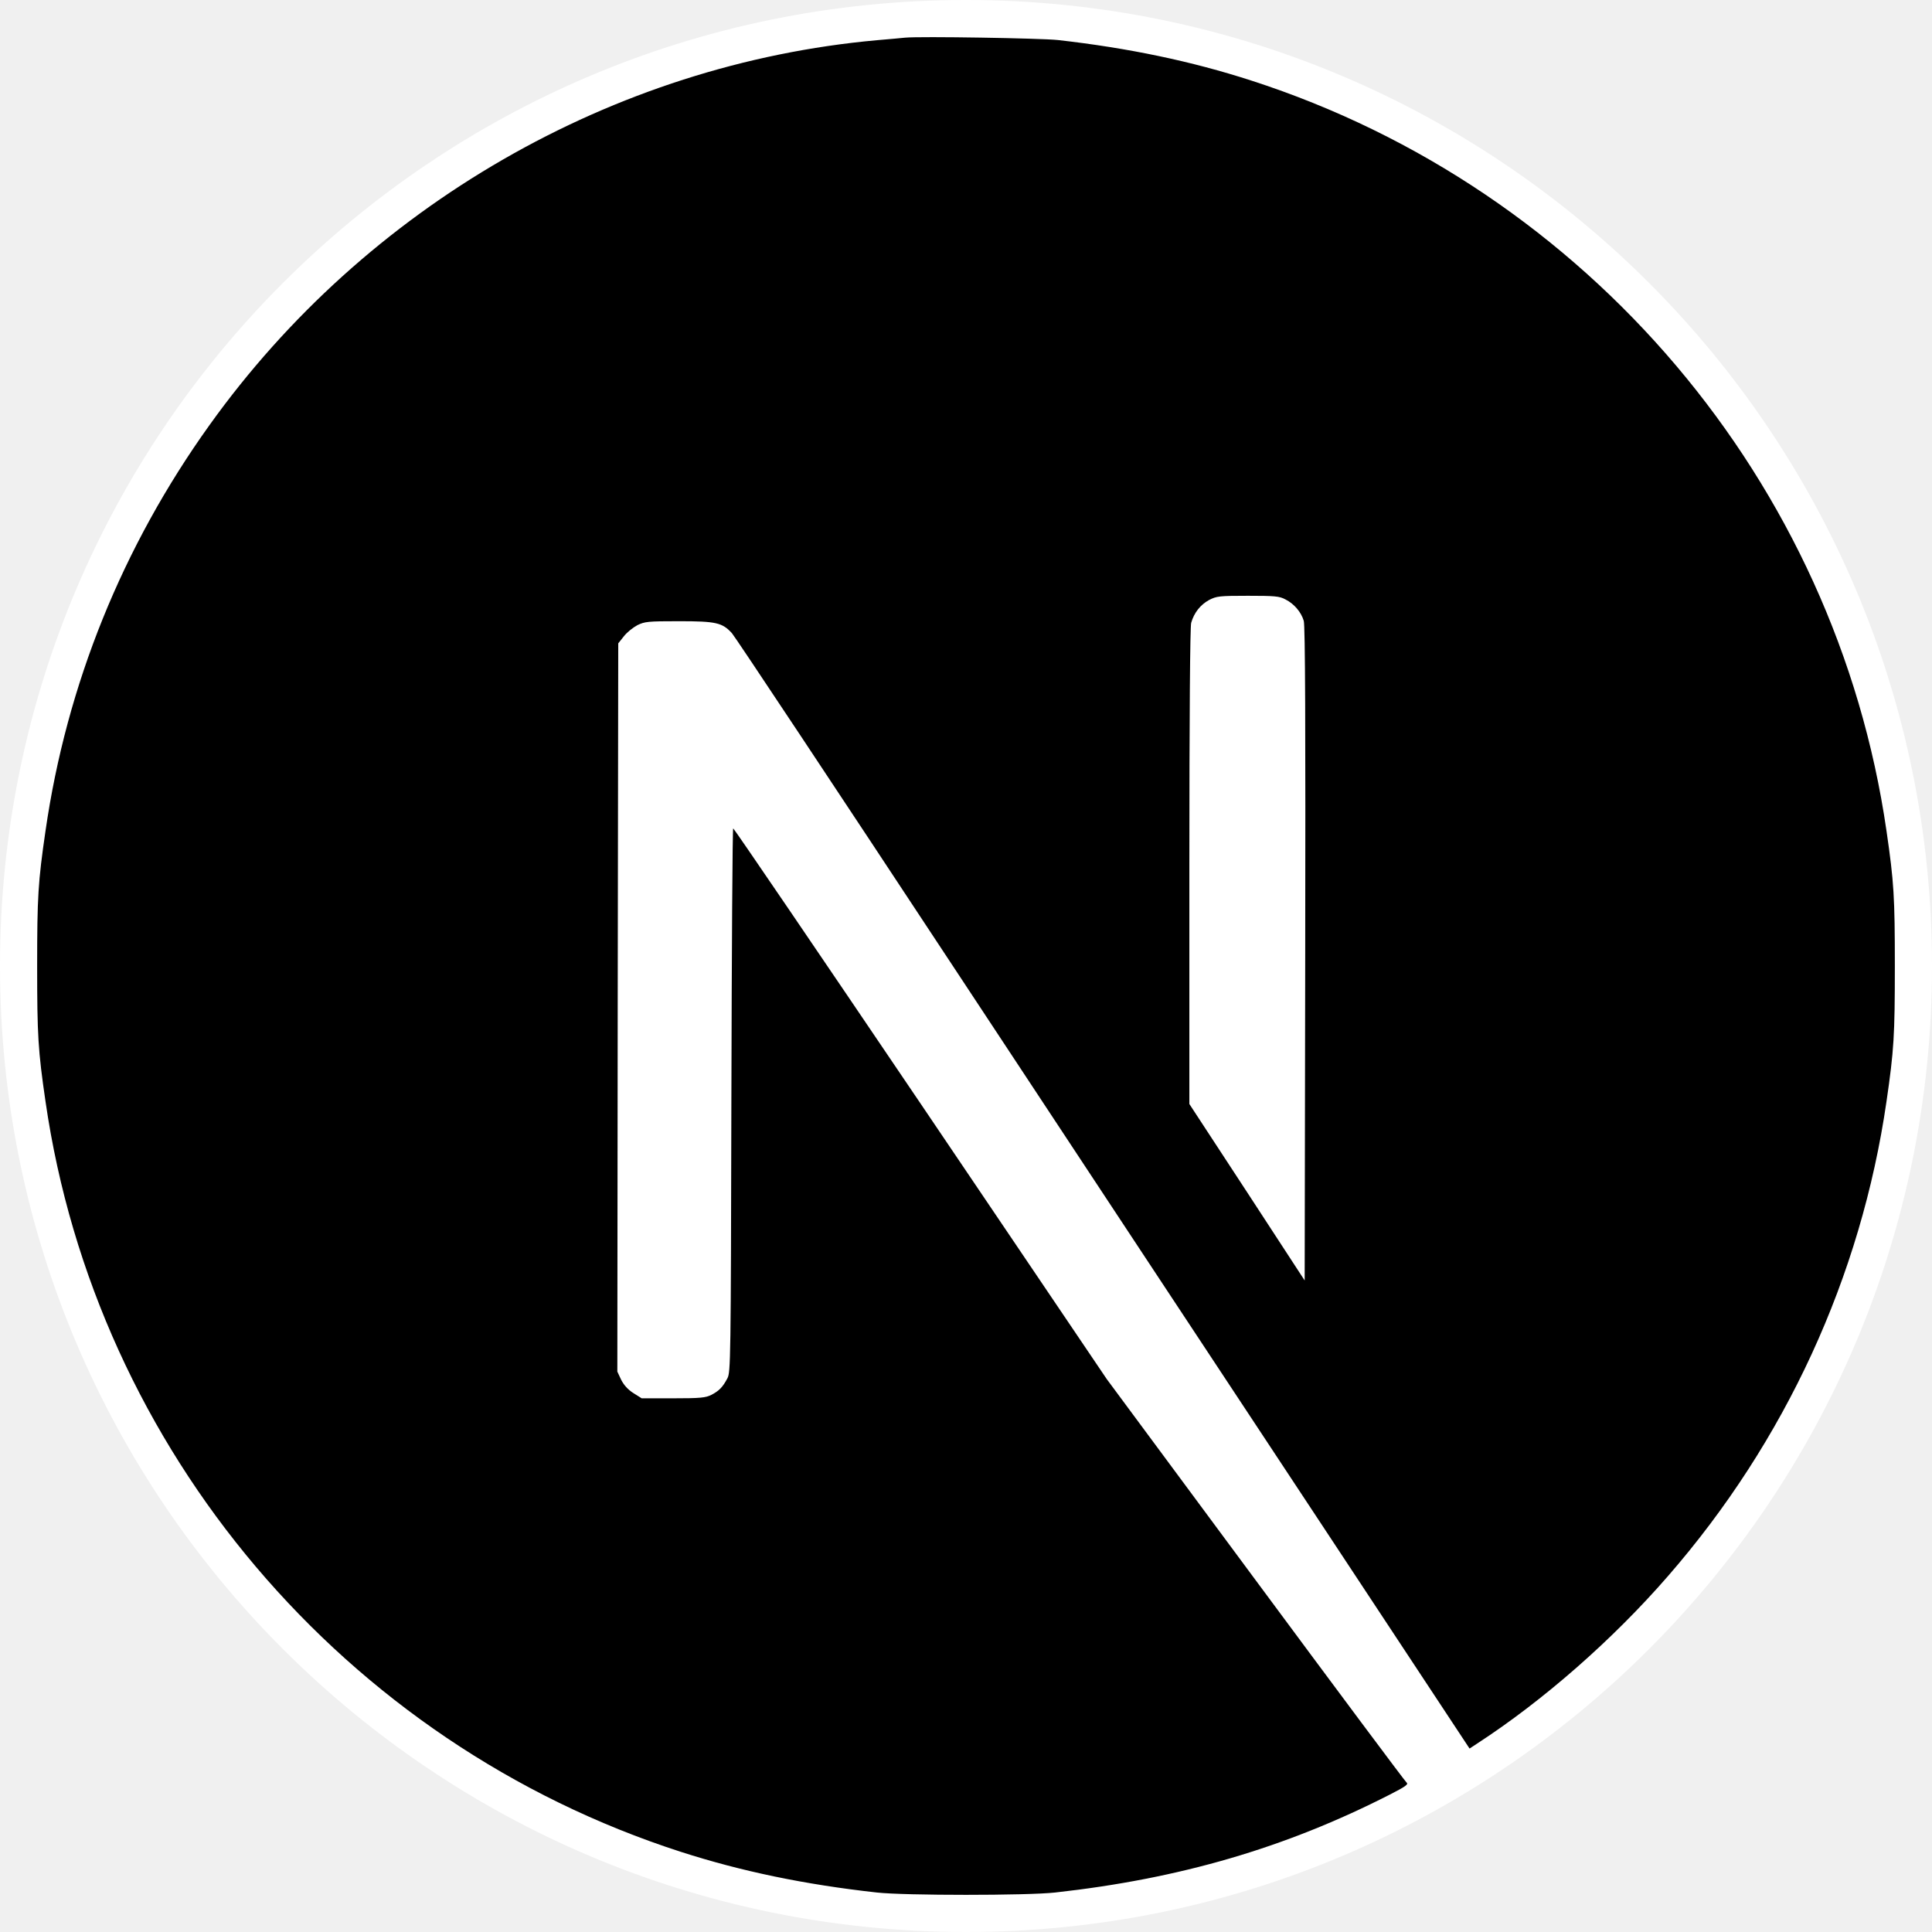
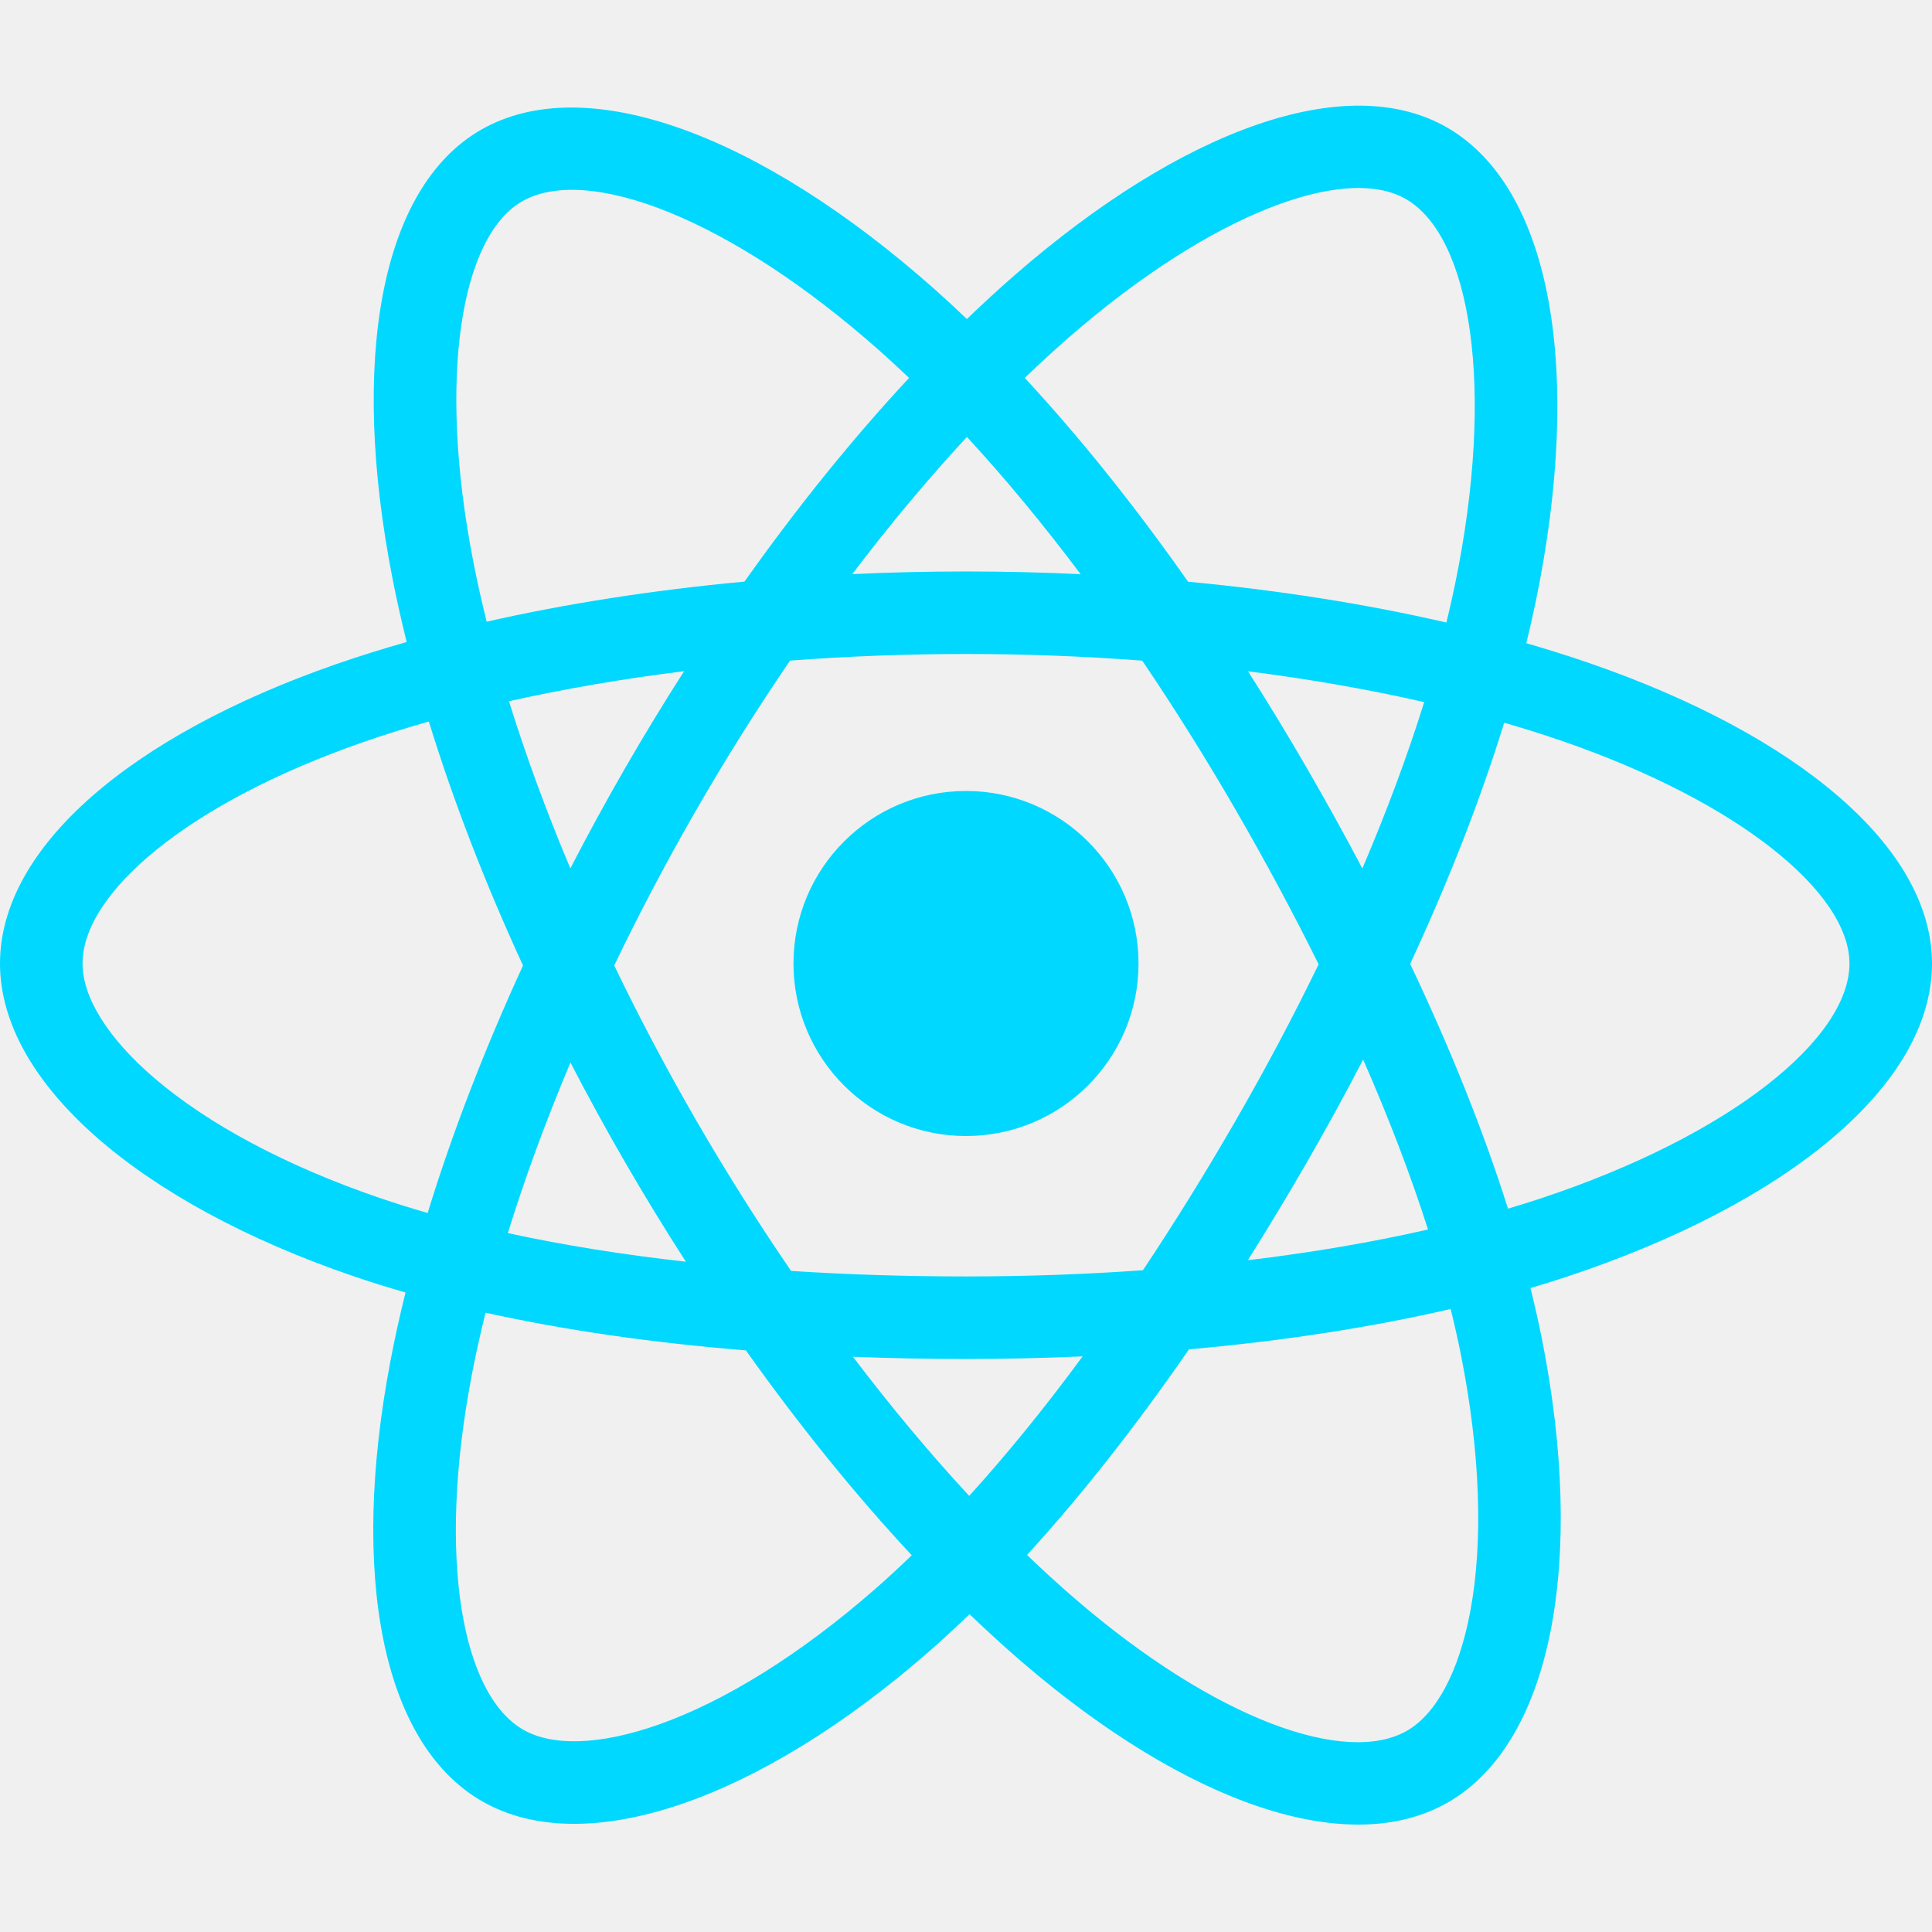
- <svg xmlns="http://www.w3.org/2000/svg" width="800px" height="800px" viewBox="-5.12 -5.12 266.24 266.24" version="1.1" preserveAspectRatio="xMidYMid" fill="#ffffff">
-   <g id="SVGRepo_bgCarrier" stroke-width="0">
-     <rect x="-5.12" y="-5.12" width="266.24" height="266.24" rx="133.12" fill="#fff" strokewidth="0" />
-   </g>
-   <g id="SVGRepo_tracerCarrier" stroke-linecap="round" stroke-linejoin="round" />
-   <g id="SVGRepo_iconCarrier">
-     <g>
-       <path d="M119.617,0.069 C119.066,0.119 117.315,0.294 115.738,0.419 C79.378,3.697 45.319,23.313 23.748,53.463 C11.736,70.227 4.054,89.243 1.151,109.385 C0.125,116.415 0,118.492 0,128.025 C0,137.558 0.125,139.635 1.151,146.666 C8.108,194.73 42.316,235.114 88.712,250.076 C97.02,252.754 105.778,254.58 115.738,255.681 C119.617,256.106 136.383,256.106 140.262,255.681 C157.454,253.779 172.018,249.526 186.382,242.195 C188.584,241.069 189.01,240.769 188.709,240.518 C188.509,240.368 179.125,227.783 167.864,212.57 L147.394,184.922 L121.744,146.966 C107.63,126.098 96.019,109.034 95.919,109.034 C95.819,109.009 95.718,125.873 95.668,146.465 C95.593,182.52 95.568,183.971 95.118,184.822 C94.467,186.048 93.967,186.549 92.916,187.099 C92.115,187.499 91.414,187.574 87.636,187.574 L83.306,187.574 L82.155,186.849 C81.404,186.373 80.854,185.748 80.479,185.022 L79.953,183.896 L80.003,133.73 L80.078,83.538 L80.854,82.562 C81.254,82.037 82.105,81.361 82.706,81.036 C83.732,80.536 84.132,80.486 88.461,80.486 C93.566,80.486 94.417,80.686 95.743,82.137 C96.119,82.537 110.007,103.455 126.624,128.651 C143.24,153.846 165.962,188.25 177.123,205.139 L197.393,235.84 L198.419,235.164 C207.503,229.259 217.112,220.852 224.719,212.095 C240.91,193.504 251.345,170.836 254.849,146.666 C255.875,139.635 256,137.558 256,128.025 C256,118.492 255.875,116.415 254.849,109.385 C247.892,61.32 213.684,20.936 167.288,5.974 C159.105,3.322 150.397,1.495 140.637,0.394 C138.235,0.144 121.694,-0.131 119.617,0.069 L119.617,0.069 Z M172.018,77.483 C173.219,78.084 174.195,79.235 174.545,80.436 C174.746,81.086 174.796,94.998 174.746,126.349 L174.671,171.336 L166.738,159.176 L158.78,147.016 L158.78,114.314 C158.78,93.171 158.88,81.286 159.03,80.711 C159.431,79.31 160.307,78.209 161.508,77.558 C162.534,77.033 162.909,76.983 166.838,76.983 C170.542,76.983 171.192,77.033 172.018,77.483 Z" fill="#000000"> </path>
-     </g>
+ <svg xmlns="http://www.w3.org/2000/svg" width="800px" height="800px" viewBox="0 -14 256 256" version="1.1" preserveAspectRatio="xMidYMid">
+   <g>
+     <path d="M210.483,73.824 C207.828,72.91 205.076,72.045 202.242,71.227 C202.708,69.326 203.136,67.45 203.516,65.606 C209.754,35.325 205.675,10.93 191.747,2.898 C178.392,-4.803 156.551,3.227 134.493,22.424 C132.372,24.27 130.245,26.224 128.118,28.272 C126.702,26.917 125.287,25.608 123.877,24.355 C100.759,3.829 77.587,-4.822 63.673,3.233 C50.33,10.957 46.379,33.89 51.995,62.588 C52.537,65.36 53.171,68.191 53.887,71.069 C50.608,72 47.442,72.992 44.413,74.048 C17.309,83.497 0,98.307 0,113.668 C0,129.533 18.582,145.446 46.812,155.095 C49.039,155.857 51.351,156.577 53.733,157.26 C52.96,160.373 52.288,163.423 51.723,166.398 C46.369,194.598 50.55,216.989 63.857,224.664 C77.601,232.59 100.669,224.443 123.13,204.809 C124.906,203.257 126.687,201.611 128.472,199.886 C130.786,202.114 133.095,204.222 135.393,206.2 C157.15,224.922 178.638,232.482 191.932,224.786 C205.663,216.837 210.126,192.783 204.332,163.518 C203.89,161.283 203.375,159 202.797,156.676 C204.417,156.197 206.007,155.702 207.557,155.188 C236.905,145.465 256,129.745 256,113.668 C256,98.251 238.132,83.342 210.483,73.824 L210.483,73.824 Z M204.118,144.808 C202.718,145.271 201.282,145.719 199.818,146.153 C196.578,135.896 192.206,124.99 186.855,113.721 C191.961,102.721 196.165,91.954 199.314,81.764 C201.933,82.522 204.474,83.321 206.924,84.164 C230.613,92.32 245.064,104.377 245.064,113.668 C245.064,123.564 229.458,136.411 204.118,144.808 L204.118,144.808 Z M193.604,165.642 C196.166,178.583 196.531,190.283 194.835,199.429 C193.31,207.648 190.244,213.127 186.452,215.322 C178.385,219.991 161.132,213.921 142.525,197.91 C140.392,196.074 138.244,194.115 136.088,192.04 C143.302,184.151 150.511,174.98 157.547,164.794 C169.923,163.696 181.615,161.9 192.218,159.449 C192.74,161.556 193.204,163.622 193.604,165.642 L193.604,165.642 Z M87.276,214.515 C79.394,217.298 73.116,217.378 69.321,215.19 C61.246,210.533 57.889,192.554 62.468,168.438 C62.993,165.676 63.617,162.839 64.337,159.939 C74.823,162.258 86.43,163.927 98.835,164.933 C105.919,174.9 113.336,184.061 120.811,192.083 C119.178,193.659 117.551,195.16 115.934,196.575 C106.001,205.257 96.048,211.417 87.276,214.515 L87.276,214.515 Z M50.349,144.747 C37.866,140.48 27.557,134.935 20.491,128.884 C14.141,123.447 10.936,118.048 10.936,113.668 C10.936,104.346 24.833,92.456 48.012,84.375 C50.825,83.394 53.769,82.47 56.824,81.602 C60.028,92.022 64.23,102.917 69.301,113.934 C64.164,125.115 59.902,136.183 56.667,146.726 C54.489,146.099 52.379,145.44 50.349,144.747 L50.349,144.747 Z M62.727,60.488 C57.916,35.9 61.111,17.353 69.152,12.698 C77.716,7.74 96.654,14.809 116.615,32.533 C117.891,33.666 119.172,34.851 120.456,36.078 C113.018,44.065 105.669,53.157 98.648,63.066 C86.608,64.182 75.083,65.974 64.487,68.375 C63.821,65.695 63.231,63.062 62.727,60.488 L62.727,60.488 Z M173.154,87.755 C170.621,83.38 168.02,79.108 165.369,74.952 C173.537,75.985 181.363,77.356 188.712,79.033 C186.506,86.104 183.756,93.497 180.519,101.077 C178.196,96.668 175.74,92.223 173.154,87.755 L173.154,87.755 Z M128.122,43.894 C133.166,49.359 138.218,55.46 143.187,62.08 C138.18,61.844 133.111,61.721 128,61.721 C122.937,61.721 117.906,61.841 112.93,62.074 C117.904,55.515 122.999,49.422 128.122,43.894 L128.122,43.894 Z M82.802,87.831 C80.272,92.218 77.861,96.639 75.575,101.069 C72.391,93.516 69.666,86.089 67.441,78.917 C74.745,77.283 82.534,75.946 90.65,74.933 C87.961,79.127 85.339,83.43 82.802,87.83 L82.802,87.831 L82.802,87.831 Z M90.883,153.183 C82.498,152.247 74.592,150.98 67.29,149.39 C69.551,142.091 72.335,134.505 75.588,126.79 C77.879,131.216 80.299,135.638 82.845,140.036 L82.846,140.036 C85.439,144.515 88.126,148.904 90.883,153.183 L90.883,153.183 Z M128.425,184.213 C123.241,178.621 118.071,172.434 113.022,165.78 C117.924,165.972 122.921,166.071 128,166.071 C133.218,166.071 138.376,165.953 143.453,165.727 C138.468,172.501 133.435,178.697 128.425,184.213 L128.425,184.213 Z M180.623,126.396 C184.045,134.195 186.929,141.741 189.219,148.916 C181.797,150.61 173.783,151.974 165.339,152.987 C167.997,148.776 170.62,144.43 173.198,139.961 C175.805,135.438 178.282,130.909 180.623,126.396 L180.623,126.396 Z M163.725,134.497 C159.723,141.436 155.614,148.059 151.444,154.312 C143.847,154.855 135.999,155.135 128,155.135 C120.033,155.135 112.284,154.887 104.822,154.403 C100.483,148.068 96.285,141.425 92.309,134.557 L92.31,134.557 C88.344,127.707 84.694,120.799 81.387,113.93 C84.693,107.046 88.334,100.13 92.277,93.293 L92.276,93.294 C96.229,86.439 100.39,79.828 104.689,73.533 C112.302,72.957 120.11,72.657 128,72.657 L128,72.657 C135.926,72.657 143.743,72.96 151.354,73.54 C155.587,79.789 159.72,86.378 163.689,93.235 C167.703,100.169 171.39,107.038 174.725,113.775 C171.4,120.628 167.721,127.567 163.725,134.497 L163.725,134.497 Z M186.285,12.373 C194.857,17.317 198.191,37.254 192.805,63.399 C192.461,65.067 192.075,66.766 191.654,68.488 C181.033,66.037 169.5,64.214 157.425,63.081 C150.391,53.064 143.102,43.957 135.785,36.073 C137.752,34.181 139.716,32.376 141.673,30.673 C160.572,14.226 178.237,7.732 186.285,12.373 L186.285,12.373 Z M128,90.808 C140.625,90.808 150.86,101.043 150.86,113.668 C150.86,126.293 140.625,136.528 128,136.528 C115.375,136.528 105.14,126.293 105.14,113.668 C105.14,101.043 115.375,90.808 128,90.808 L128,90.808 Z" fill="#00D8FF">
+ 
+ </path>
  </g>
</svg>
